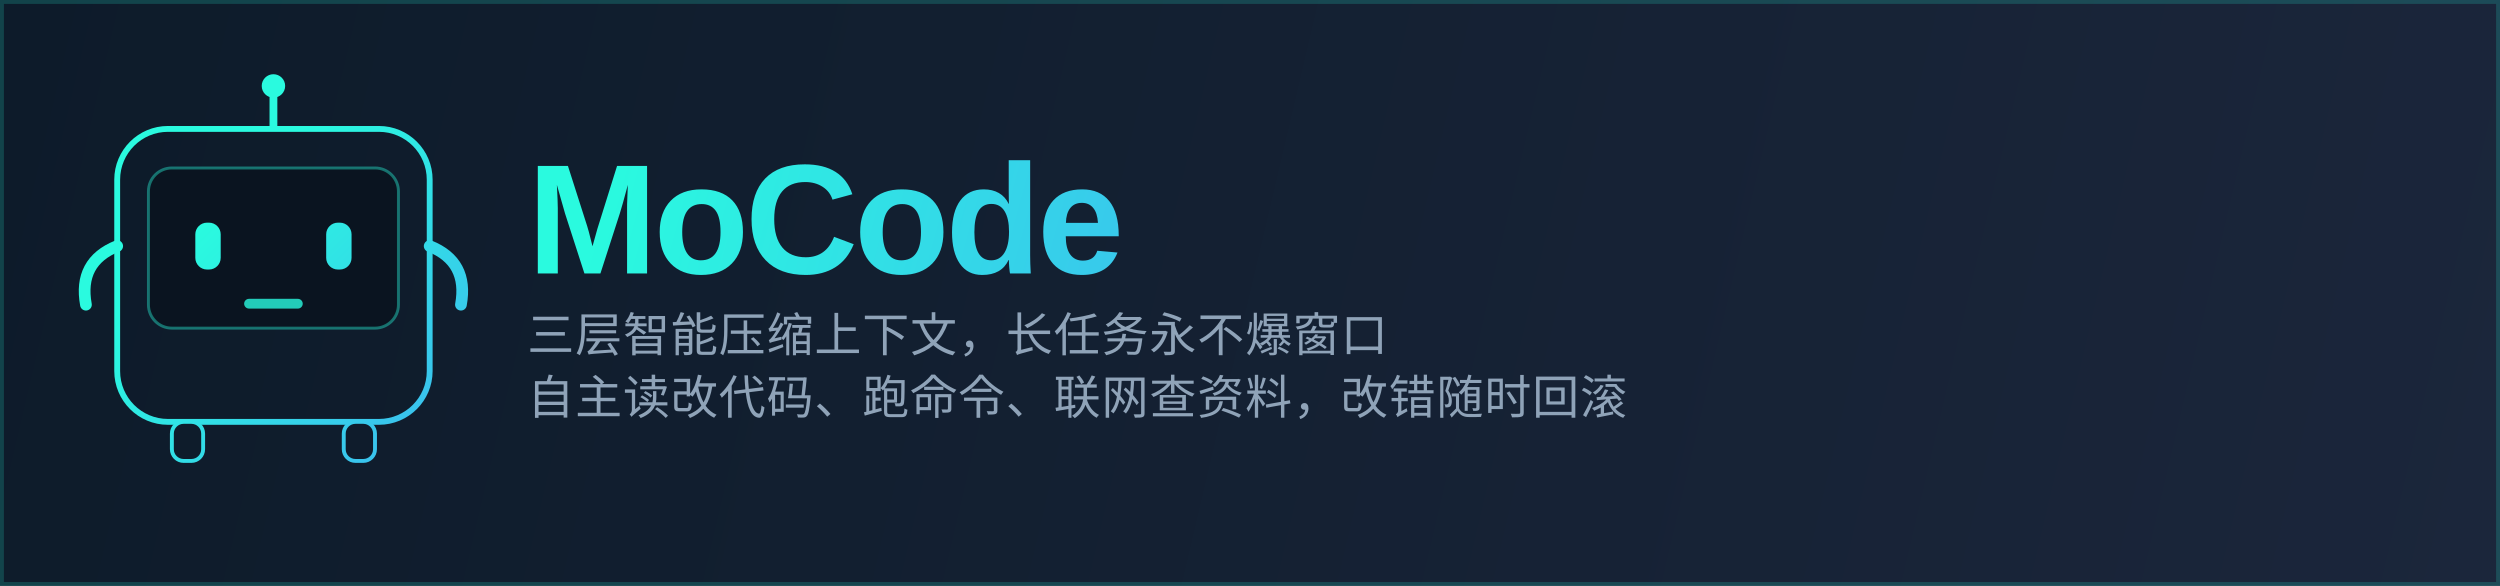
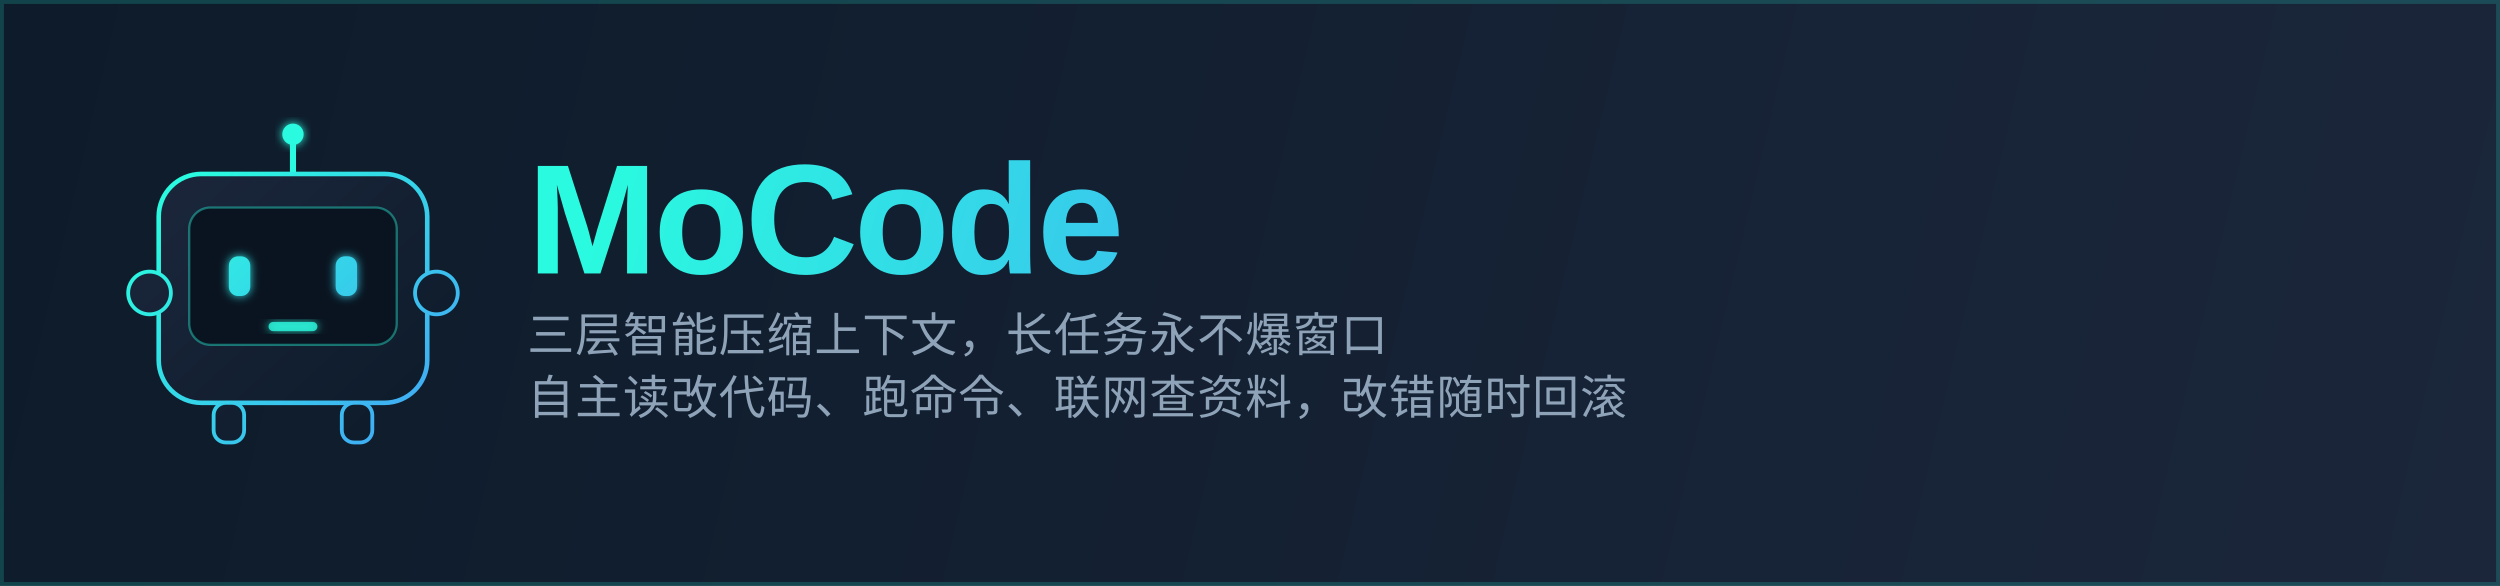
<svg xmlns="http://www.w3.org/2000/svg" width="1280" height="300" viewBox="0 0 1280 300" fill="none">
  <defs>
    <linearGradient id="bgGrad" x1="0" y1="0" x2="1280" y2="300" gradientUnits="userSpaceOnUse">
      <stop offset="0" stop-color="#0d1b2a" />
      <stop offset="1" stop-color="#1b263b" />
    </linearGradient>
    <linearGradient id="cyanGrad" x1="60" y1="60" x2="220" y2="220" gradientUnits="userSpaceOnUse">
      <stop offset="0" stop-color="#2afadf" />
      <stop offset="1" stop-color="#42a5f5" />
    </linearGradient>
    <linearGradient id="textGrad" x1="320" y1="60" x2="760" y2="180" gradientUnits="userSpaceOnUse">
      <stop offset="0" stop-color="#2afadf" />
      <stop offset="1" stop-color="#42a5f5" />
    </linearGradient>
+     <linearGradient id="bodyGrad" x1="48" y1="48" x2="208" y2="220" gradientUnits="userSpaceOnUse">
+       <stop offset="0" stop-color="#1b263b" />
+       <stop offset="1" stop-color="#0d1b2a" />
+     </linearGradient>
+     <filter id="glow" x="-30%" y="-30%" width="160%" height="160%">
+       <feGaussianBlur stdDeviation="3" result="blur" />
+       <feMerge>
+         <feMergeNode in="blur" />
+         <feMergeNode in="SourceGraphic" />
+       </feMerge>
+     </filter>
  </defs>
  <rect width="1280" height="300" fill="url(#bgGrad)" />
  <rect x="1" y="1" width="1278" height="298" fill="none" stroke="#2afadf" stroke-opacity="0.18" stroke-width="2" />
-   <g transform="translate(50, 50)">
-     <line x1="90" y1="0" x2="90" y2="16" stroke="#2afadf" stroke-width="4" stroke-linecap="round" />
-     <circle cx="90" cy="-6" r="6" fill="#2afadf" />
-     <rect x="10" y="16" width="160" height="150" rx="26" fill="url(#bgGrad)" stroke="url(#cyanGrad)" stroke-width="3" />
-     <rect x="26" y="36" width="128" height="82" rx="12" fill="#0a1420" stroke="#2afadf" stroke-opacity="0.4" stroke-width="1.5" />
-     <g>
-       <rect x="50" y="64" width="13" height="24" rx="6" fill="url(#cyanGrad)" />
-       <rect x="117" y="64" width="13" height="24" rx="6" fill="url(#cyanGrad)" />
+   <g transform="translate(50 50) scale(0.78125)">
+     <line x1="128" y1="30" x2="128" y2="50" stroke="#2afadf" stroke-width="4" stroke-linecap="round" />
+     <circle id="pet-antenna" cx="128" cy="24" r="7" fill="#2afadf" filter="url(#glow)">
+       <animate attributeName="opacity" values="1;0.3;1" dur="1.6s" repeatCount="indefinite" />
+     </circle>
+     <g id="pet-body-group">
+       <rect id="pet-body" x="40" y="50" width="176" height="150" rx="28" fill="url(#bodyGrad)" stroke="url(#cyanGrad)" stroke-width="3" />
+       <rect x="60" y="72" width="136" height="90" rx="14" fill="#0a1420" stroke="#2afadf" stroke-opacity="0.4" stroke-width="1.5" />
+       <g filter="url(#glow)">
+         <rect x="86" y="104" width="14" height="26" rx="6" fill="url(#cyanGrad)">
+           <animate attributeName="height" values="26;2;26" keyTimes="0;0.5;1" dur="3.2s" repeatCount="indefinite" />
+           <animate attributeName="y" values="104;117;104" keyTimes="0;0.5;1" dur="3.2s" repeatCount="indefinite" />
+         </rect>
+         <rect x="156" y="104" width="14" height="26" rx="6" fill="url(#cyanGrad)">
+           <animate attributeName="height" values="26;2;26" keyTimes="0;0.5;1" dur="3.2s" repeatCount="indefinite" />
+           <animate attributeName="y" values="104;117;104" keyTimes="0;0.5;1" dur="3.2s" repeatCount="indefinite" />
+         </rect>
+       </g>
+       <rect id="pet-mouth" x="112" y="147" width="32" height="6" rx="3" fill="#2afadf" fill-opacity="0.8" filter="url(#glow)" />
    </g>
-     <rect x="75" y="103" width="30" height="5" rx="2.5" fill="#2afadf" fill-opacity="0.8" />
-     <path d="M10 76 Q-10 84 -6 106" stroke="url(#cyanGrad)" stroke-width="6" stroke-linecap="round" fill="none" />
-     <path d="M170 76 Q190 84 186 106" stroke="url(#cyanGrad)" stroke-width="6" stroke-linecap="round" fill="none" />
-     <rect x="38" y="166" width="16" height="20" rx="6" fill="url(#bgGrad)" stroke="url(#cyanGrad)" stroke-width="2" />
-     <rect x="126" y="166" width="16" height="20" rx="6" fill="url(#bgGrad)" stroke="url(#cyanGrad)" stroke-width="2" />
+     <circle id="pet-arm-left" cx="34" cy="128" r="14" fill="url(#bodyGrad)" stroke="url(#cyanGrad)" stroke-width="2.5" />
+     <circle id="pet-arm-right" cx="222" cy="128" r="14" fill="url(#bodyGrad)" stroke="url(#cyanGrad)" stroke-width="2.5" />
+     <rect x="76" y="200" width="20" height="26" rx="8" fill="url(#bodyGrad)" stroke="url(#cyanGrad)" stroke-width="2.5" />
+     <rect x="160" y="200" width="20" height="26" rx="8" fill="url(#bodyGrad)" stroke="url(#cyanGrad)" stroke-width="2.5" />
  </g>
  <text x="270" y="140" font-family="'Segoe UI', 'Helvetica Neue', Arial, sans-serif" font-size="80" font-weight="700" fill="url(#textGrad)" letter-spacing="-2">MoCode</text>
  <text x="270" y="180" font-family="'Segoe UI', 'PingFang SC', 'Microsoft YaHei', sans-serif" font-size="24" font-weight="400" fill="#8fa3b8" letter-spacing="0.5">三层智能压缩上下文，长任务永不爆窗口</text>
  <text x="270" y="212" font-family="'Segoe UI', 'PingFang SC', 'Microsoft YaHei', sans-serif" font-size="24" font-weight="400" fill="#8fa3b8" letter-spacing="0.5">自主读改代码、跑命令、联网查资料，改错随时回滚</text>
</svg>
